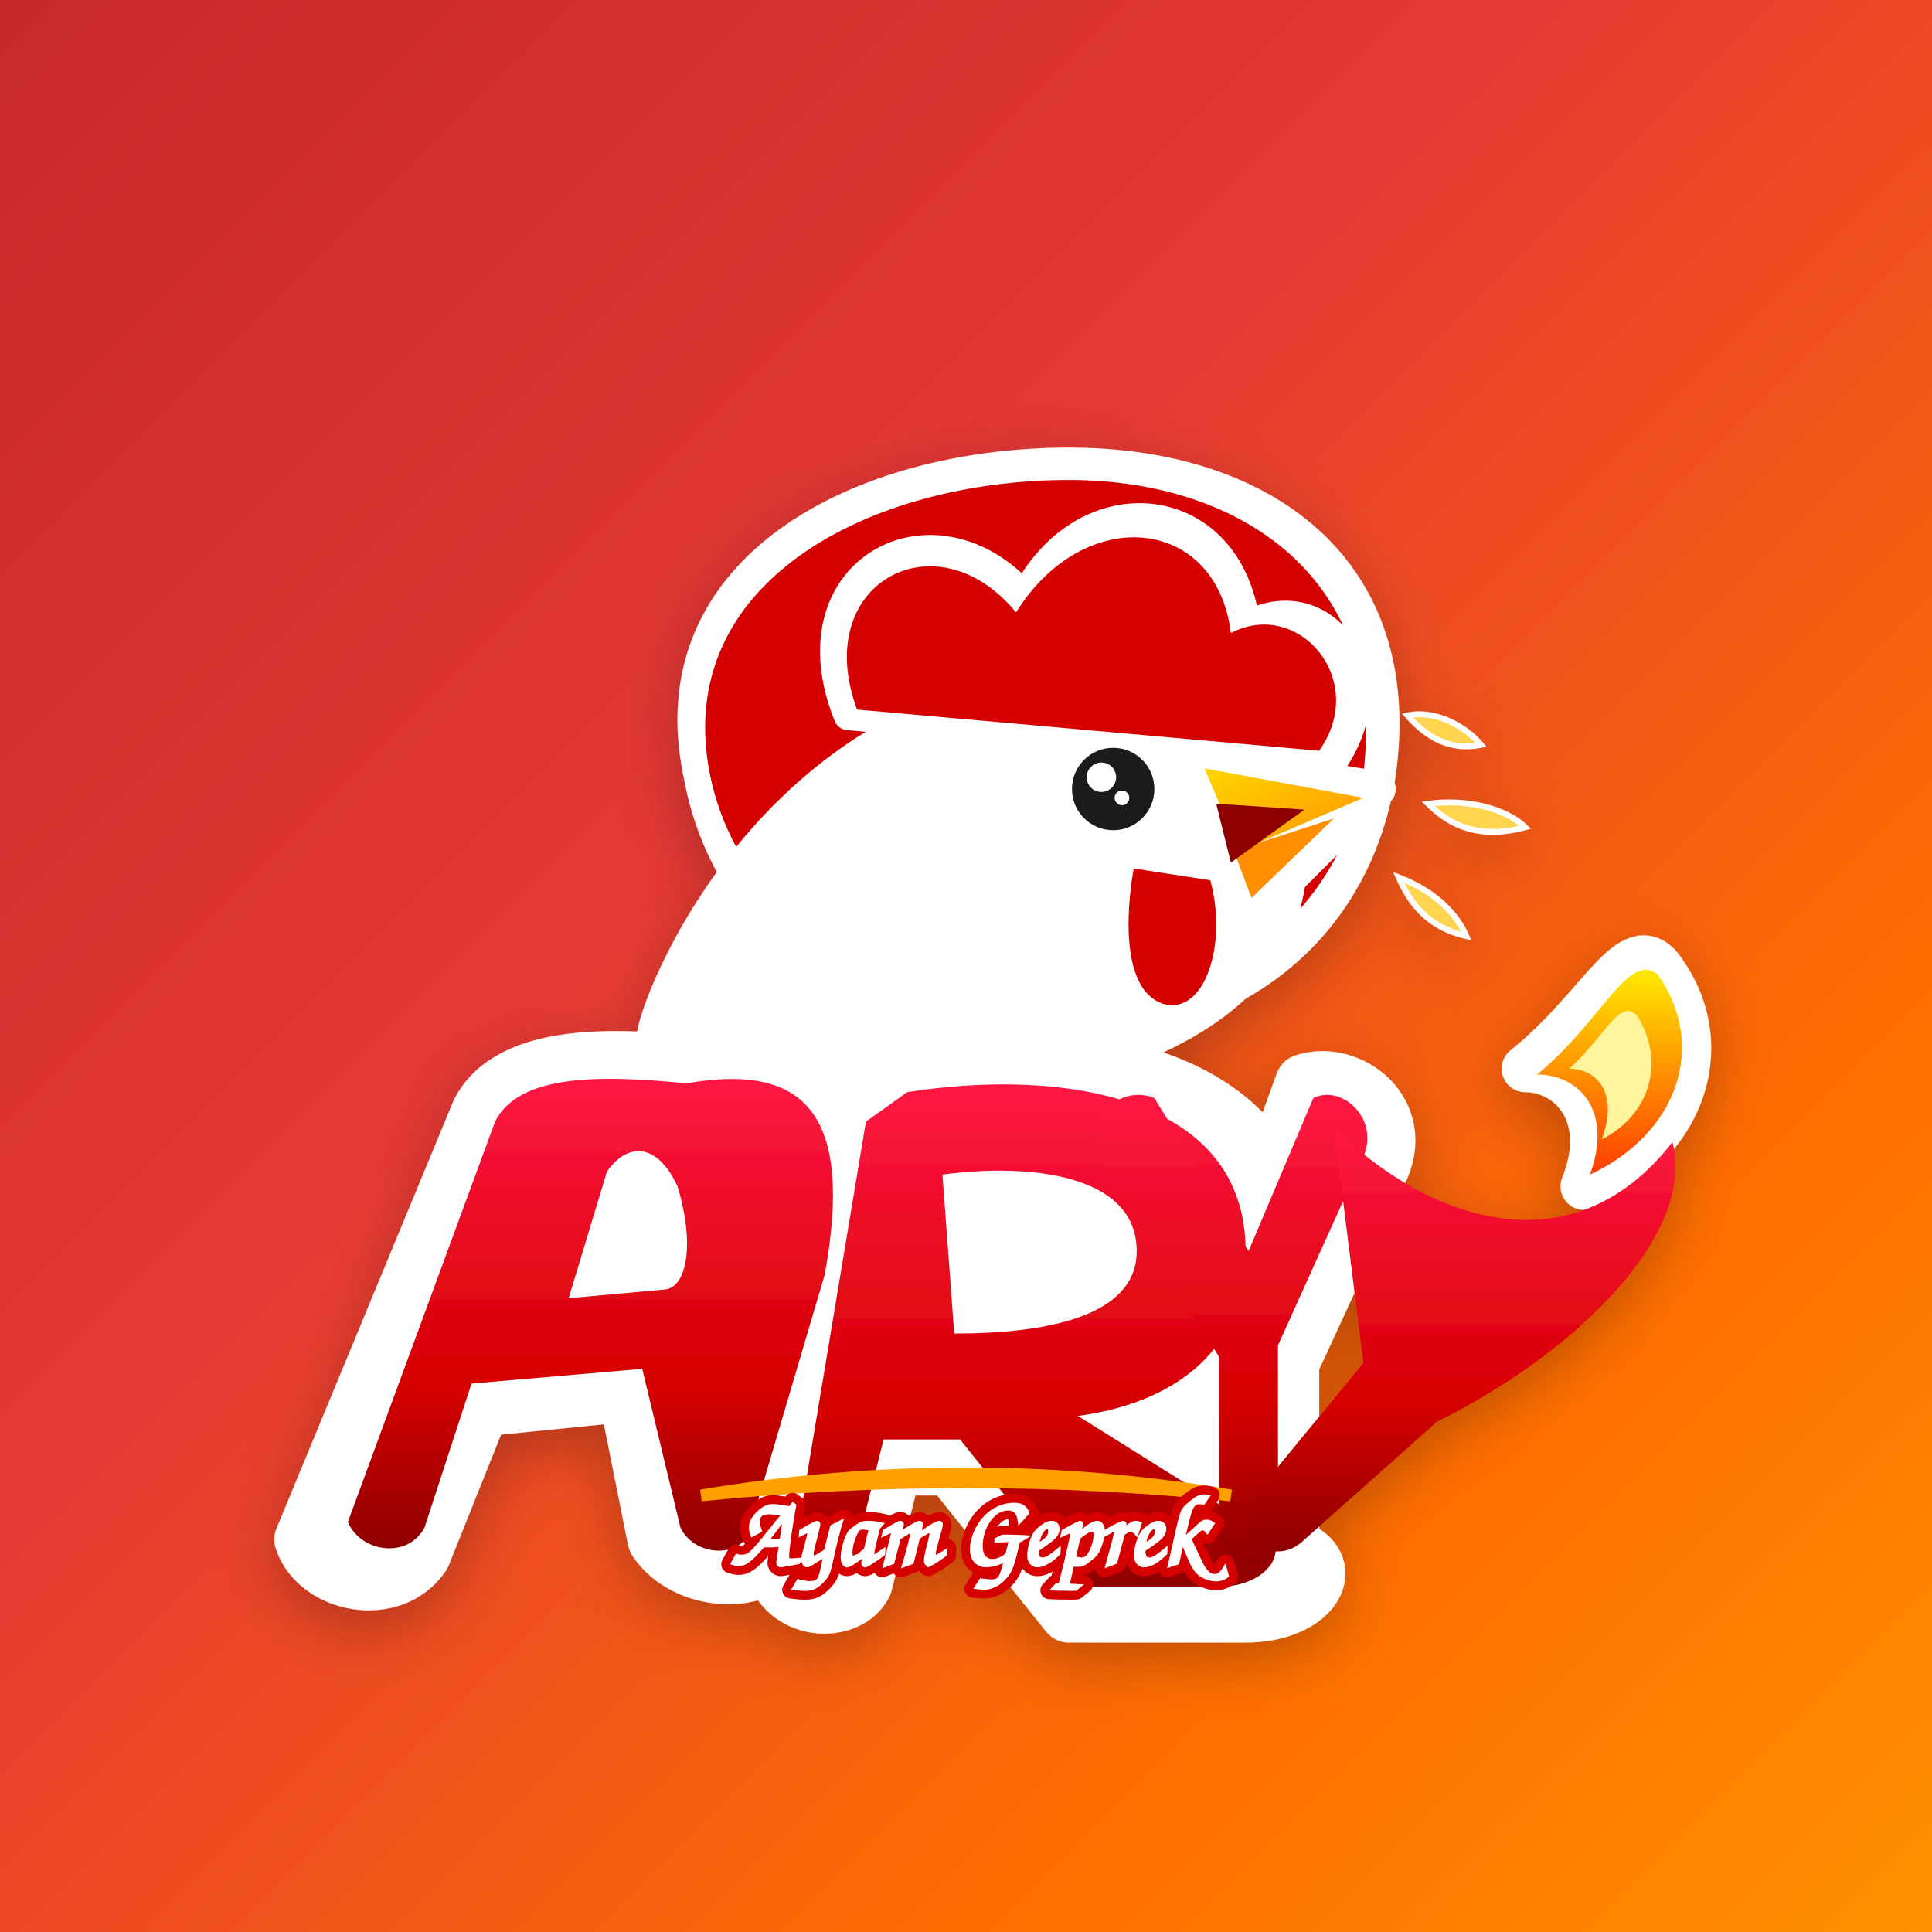
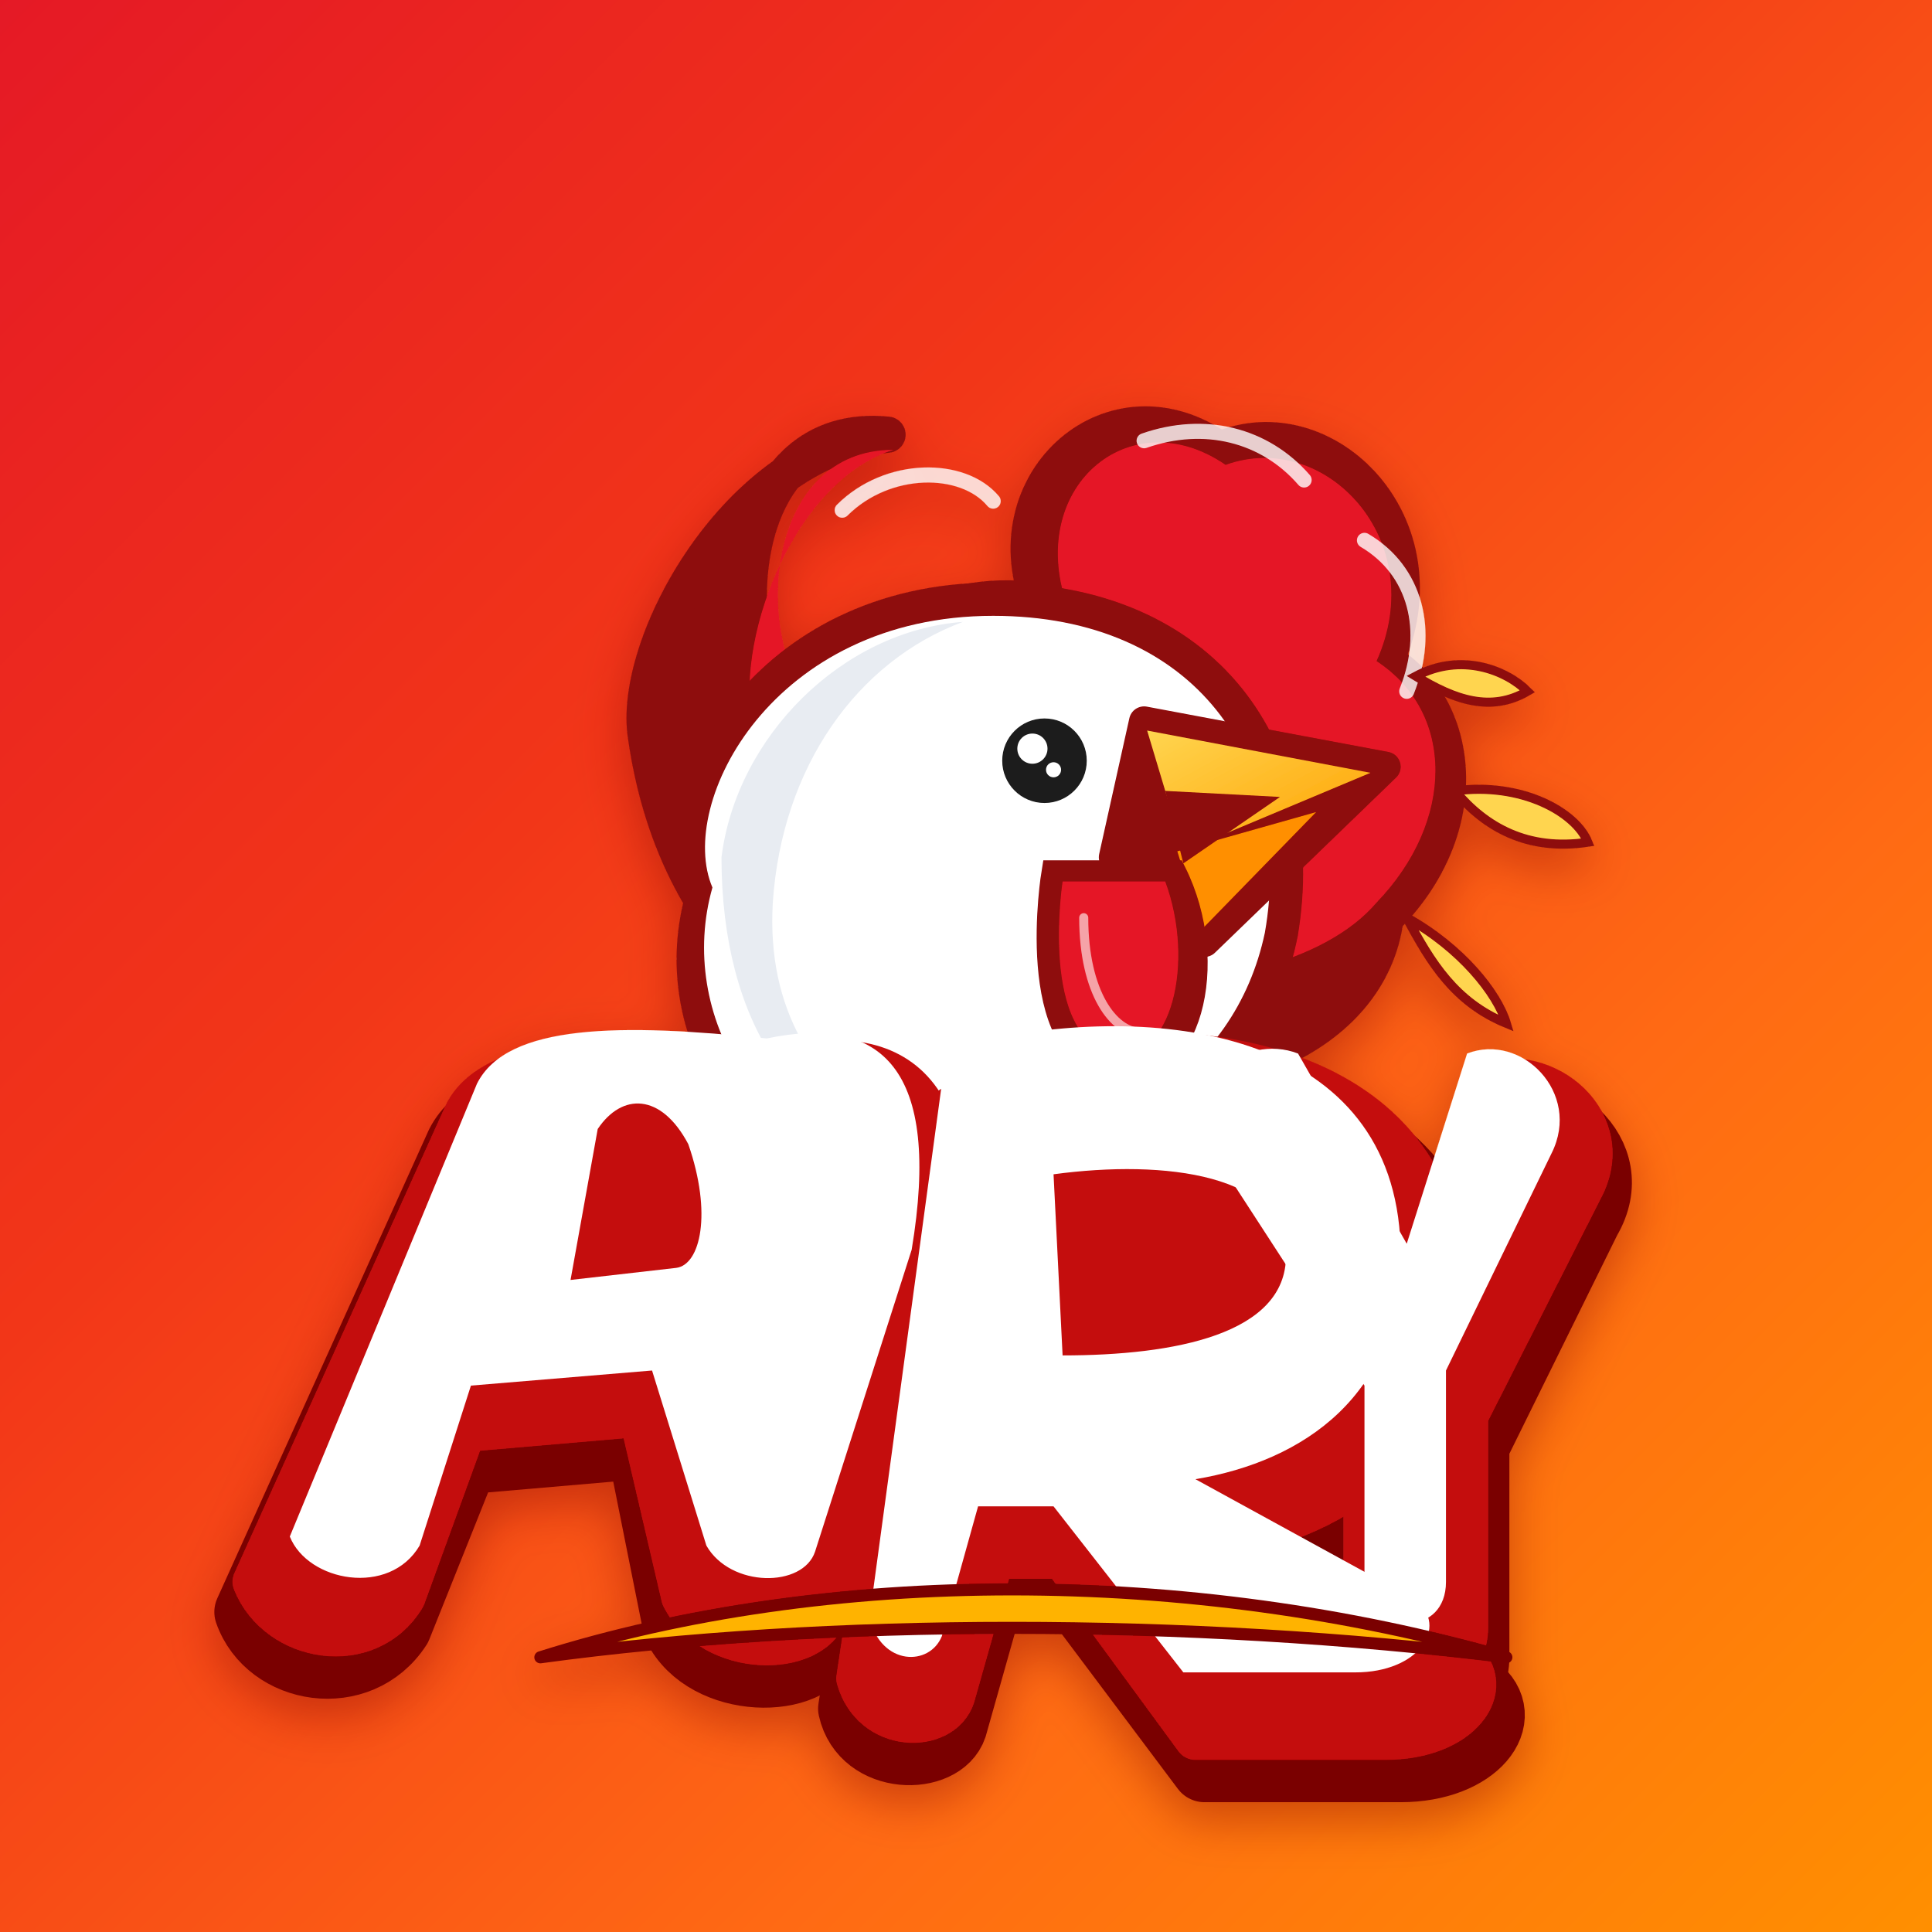
<svg xmlns="http://www.w3.org/2000/svg" viewBox="0 0 512 512" width="512" height="512">
  <defs>
-     <linearGradient id="bgRedOrangeMaskable" x1="0%" y1="0%" x2="100%" y2="100%">
-       <stop offset="0%" stop-color="#C62828" />
-       <stop offset="40%" stop-color="#E53935" />
-       <stop offset="75%" stop-color="#FF6D00" />
-       <stop offset="100%" stop-color="#FF9100" />
+     <linearGradient id="appIconBgGradM" x1="0%" y1="0%" x2="100%" y2="100%">
+       <stop offset="0%" stop-color="#E51926" />
+       <stop offset="35%" stop-color="#F23618" />
+       <stop offset="70%" stop-color="#FF6A14" />
+       <stop offset="100%" stop-color="#FF9000" />
    </linearGradient>
-     <linearGradient id="iconAryRedM" x1="0%" y1="0%" x2="0%" y2="100%">
-       <stop offset="0%" stop-color="#FF1744" />
-       <stop offset="65%" stop-color="#D50000" />
-       <stop offset="100%" stop-color="#8E0000" />
+     <linearGradient id="beakYellowGradM" x1="0%" y1="0%" x2="100%" y2="100%">
+       <stop offset="0%" stop-color="#FFD54F" />
+       <stop offset="100%" stop-color="#FFA000" />
    </linearGradient>
-     <linearGradient id="iconFlameGradM" x1="0%" y1="100%" x2="0%" y2="0%">
-       <stop offset="0%" stop-color="#FF3D00" />
-       <stop offset="50%" stop-color="#FF9100" />
-       <stop offset="100%" stop-color="#FFEA00" />
-     </linearGradient>
-     <linearGradient id="iconBeakGradM" x1="0%" y1="0%" x2="100%" y2="100%">
-       <stop offset="0%" stop-color="#FFD600" />
-       <stop offset="100%" stop-color="#FF9100" />
-     </linearGradient>
-     <filter id="iconElementShadowM" x="-15%" y="-15%" width="130%" height="130%">
-       <feDropShadow dx="0" dy="6" stdDeviation="10" flood-color="#000000" flood-opacity="0.25" />
+     <filter id="mascotShadowM" x="-10%" y="-10%" width="120%" height="120%">
+       <feDropShadow dx="0" dy="6" stdDeviation="8" flood-color="#800606" flood-opacity="0.4" />
    </filter>
  </defs>
-   <rect width="512" height="512" fill="url(#bgRedOrangeMaskable)" />
-   <g transform="translate(256, 252) scale(0.78)" filter="url(#iconElementShadowM)">
-     <path d="M -90 -60 C -105 -130, -35 -165, 35 -165 C 100 -165, 150 -130, 140 -60 C 133 -15, 100 20, 45 25 C -30 30, -80 -5, -90 -60 Z" fill="#FFFFFF" stroke="#FFFFFF" stroke-width="12" stroke-linejoin="round" />
-     <path d="M -87 -60 C -100 -125, -33 -160, 35 -160 C 95 -160, 143 -125, 135 -60 C 129 -20, 95 15, 43 20 C -25 25, -77 -10, -87 -60 Z" fill="#D50000" />
-     <path d="M -105 30 C -105 20, -65 -85, 40 -90 C 95 -92, 120 -55, 105 -10 C 95 15, 65 35, 5 45 C -55 55, -100 45, -105 30 Z" fill="#FFFFFF" stroke="#FFFFFF" stroke-width="14" stroke-linejoin="round" />
-     <path d="M -100 30 C -90 -60, -25 -85, 50 -85 C 100 -85, 115 -50, 100 -10 C 90 15, 60 40, -5 45 C -55 50, -95 40, -100 30 Z" fill="#FFFFFF" />
-     <g>
-       <path d="M -40 -80 C -60 -130, -10 -155, 20 -120 C 40 -160, 90 -155, 95 -110 C 120 -125, 145 -95, 125 -65 Z" fill="#FFFFFF" stroke="#FFFFFF" stroke-width="10" stroke-linejoin="round" />
-       <path d="M -37 -82 C -53 -125, -10 -148, 17 -115 C 40 -152, 85 -148, 90 -108 C 113 -120, 137 -92, 120 -68 Z" fill="#D50000" />
+   <rect width="512" height="512" fill="url(#appIconBgGradM)" />
+   <g id="master-artwork" transform="translate(256, 256) scale(0.8) translate(-256, -256)" filter="url(#mascotShadowM)">
+     <g id="rooster-character">
+       <path d="M 230 80 C 180 75, 175 145, 195 175 C 220 150, 245 130, 280 135 C 265 95, 305 60, 340 85 C 375 70, 415 110, 395 155 C 420 170, 425 210, 395 240 C 390 280, 340 300, 290 290 C 210 295, 160 250, 150 180 C 145 150, 180 85, 230 80 Z" fill="#8E0808" stroke="#8E0808" stroke-width="12" stroke-linejoin="round" />
+       <path d="M 232 85 C 190 85, 185 145, 205 170 C 235 145, 255 130, 290 138 C 275 98, 310 68, 342 90 C 375 78, 410 115, 392 155 C 418 172, 418 208, 392 235 C 375 255, 335 265, 295 260 C 240 260, 195 230, 185 175 C 180 145, 200 95, 232 85 Z" fill="#E51926" />
+       <path d="M 215 105 C 230 90, 255 90, 265 102" fill="none" stroke="#FFFFFF" stroke-width="5" stroke-linecap="round" stroke-opacity="0.8" />
+       <path d="M 315 82 C 335 75, 355 80, 368 95" fill="none" stroke="#FFFFFF" stroke-width="5" stroke-linecap="round" stroke-opacity="0.8" />
+       <path d="M 388 115 C 405 125, 410 145, 402 165" fill="none" stroke="#FFFFFF" stroke-width="5" stroke-linecap="round" stroke-opacity="0.8" />
+       <path d="M 170 230 C 155 200, 190 135, 265 135 C 335 135, 370 185, 360 245 C 350 295, 305 325, 235 325 C 185 325, 155 275, 170 230 Z" fill="#8E0808" stroke="#8E0808" stroke-width="12" stroke-linejoin="round" />
+       <path d="M 172 230 C 160 202, 192 140, 265 140 C 332 140, 365 188, 355 245 C 345 292, 302 320, 235 320 C 188 320, 160 272, 172 230 Z" fill="#FFFFFF" />
+       <path d="M 175 220 C 180 180, 215 145, 255 142 C 220 155, 195 190, 192 235 C 190 270, 205 295, 235 315 C 200 310, 175 275, 175 220 Z" fill="#E8ECF2" />
+       <circle cx="282" cy="188" r="14" fill="#1A1A1A" />
+       <circle cx="278" cy="184" r="5" fill="#FFFFFF" />
+       <circle cx="285" cy="191" r="2.5" fill="#FFFFFF" />
+       <path d="M 315 175 L 395 190 L 335 248 L 305 220 Z" fill="#8E0808" stroke="#8E0808" stroke-width="10" stroke-linejoin="round" />
+       <path d="M 316 178 L 390 192 L 328 218 Z" fill="url(#beakYellowGradM)" />
+       <path d="M 326 218 L 372 205 L 334 244 Z" fill="#FF8F00" />
+       <path d="M 322 198 L 360 200 L 328 222 Z" fill="#8E0808" />
+       <path d="M 285 225 C 285 225, 275 285, 305 290 C 330 295, 340 255, 325 225 Z" fill="#8E0808" stroke="#8E0808" stroke-width="8" />
+       <path d="M 288 228 C 288 228, 280 280, 305 285 C 324 288, 332 255, 322 228 Z" fill="#E51926" />
+       <path d="M 295 240 C 295 265, 305 278, 314 278" fill="none" stroke="#FFFFFF" stroke-width="3" stroke-linecap="round" stroke-opacity="0.6" />
+       <g fill="#FFD54F" stroke="#8E0808" stroke-width="3">
+         <path d="M 405 160 C 420 152, 435 158, 442 165 C 430 172, 418 168, 405 160 Z" />
+         <path d="M 418 198 C 440 195, 458 205, 462 215 C 442 218, 428 210, 418 198 Z" />
+         <path d="M 402 240 C 420 250, 432 265, 435 275 C 418 268, 410 255, 402 240 Z" />
+       </g>
    </g>
-     <circle cx="50" cy="-55" r="14" fill="#1A1A1A" />
-     <circle cx="46" cy="-59" r="5" fill="#FFFFFF" />
-     <circle cx="53" cy="-52" r="2.5" fill="#FFFFFF" />
-     <path d="M 80 -65 L 140 -55 L 100 -15 L 77 -35 Z" fill="#FFFFFF" stroke="#FFFFFF" stroke-width="12" stroke-linejoin="round" />
-     <path d="M 81 -62 L 135 -52 L 93 -34 Z" fill="url(#iconBeakGradM)" />
-     <path d="M 91 -34 L 125 -45 L 97 -18 Z" fill="#FF8F00" />
-     <path d="M 85 -50 L 115 -48 L 90 -30 Z" fill="#8E0000" />
-     <path d="M 55 -30 C 55 -30, 45 15, 67 22 C 85 28, 93 0, 85 -25 Z" fill="#FFFFFF" stroke="#FFFFFF" stroke-width="8" />
-     <path d="M 57 -28 C 57 -28, 49 12, 67 18 C 81 22, 89 -2, 83 -24 Z" fill="#D50000" />
-     <g fill="#FFD54F" stroke="#FFFFFF" stroke-width="2">
-       <path d="M 150 -80 C 160 -82, 170 -76, 175 -70 C 165 -68, 157 -72, 150 -80 Z" />
-       <path d="M 157 -50 C 173 -52, 185 -47, 190 -42 C 175 -38, 165 -42, 157 -50 Z" />
-       <path d="M 147 -25 C 160 -20, 167 -12, 170 -5 C 157 -8, 151 -16, 147 -25 Z" />
+     <g id="ary-3d-text" transform="translate(0, 10)">
+       <path d="M 195 290 C 235 280, 260 300, 245 365 L 210 470 C 205 485, 170 485, 160 465 L 148 405 L 90 410 L 68 465 C 55 485, 25 480, 18 460 L 88 305 C 98 285, 140 285, 195 290 Z" fill="#7A0000" stroke="#7A0000" stroke-width="22" stroke-linejoin="round" stroke-linecap="round" />
+       <path d="M 270 290 C 335 275, 420 290, 420 365 C 420 415, 385 438, 345 445 L 425 485 C 438 495, 425 512, 400 512 L 335 512 L 290 452 L 265 452 L 252 498 C 248 510, 222 510, 218 492 L 248 305 Z" fill="#7A0000" stroke="#7A0000" stroke-width="22" stroke-linejoin="round" stroke-linecap="round" />
+       <path d="M 430 295 C 450 288, 475 308, 462 330 L 425 405 L 425 475 C 425 495, 395 495, 388 475 L 388 410 L 335 330 C 322 305, 345 288, 365 295 L 408 360 Z" fill="#7A0000" stroke="#7A0000" stroke-width="22" stroke-linejoin="round" stroke-linecap="round" />
+       <path d="M 195 280 C 235 270, 258 290, 245 355 L 210 460 C 205 475, 172 475, 162 455 L 148 395 L 90 400 L 70 455 C 58 475, 28 470, 20 450 L 90 295 C 100 275, 142 275, 195 280 Z" fill="#C40D0D" stroke="#C40D0D" stroke-width="14" stroke-linejoin="round" />
+       <path d="M 270 280 C 335 265, 415 280, 415 355 C 415 405, 380 428, 342 435 L 420 475 C 432 485, 420 502, 395 502 L 332 502 L 288 442 L 265 442 L 252 488 C 248 500, 225 500, 220 482 L 248 295 Z" fill="#C40D0D" stroke="#C40D0D" stroke-width="14" stroke-linejoin="round" />
+       <path d="M 428 285 C 448 278, 472 298, 460 320 L 422 395 L 422 465 C 422 485, 395 485, 388 465 L 388 400 L 335 320 C 322 295, 345 278, 365 285 L 405 350 Z" fill="#C40D0D" stroke="#C40D0D" stroke-width="14" stroke-linejoin="round" />
+       <path d="M 190 270 C 228 262, 248 280, 238 340 L 206 440 C 202 452, 178 452, 170 438 L 152 380 L 92 385 L 75 438 C 65 455, 38 450, 32 435 L 94 285 C 104 265, 142 265, 190 270 Z" fill="#FFFFFF" />
+       <path d="M 125 350 L 160 346 C 168 345, 172 328, 164 305 C 155 288, 142 288, 134 300 Z" fill="#C40D0D" />
+       <path d="M 265 270 C 325 258, 400 270, 400 342 C 400 388, 368 410, 332 416 L 405 456 C 416 465, 406 480, 385 480 L 328 480 L 285 425 L 260 425 L 248 468 C 244 478, 228 478, 224 462 L 248 285 Z" fill="#FFFFFF" />
+       <path d="M 285 315 C 322 310, 362 315, 362 342 C 362 368, 325 375, 288 375 Z" fill="#C40D0D" />
+       <path d="M 422 275 C 440 268, 460 288, 450 308 L 415 380 L 415 450 C 415 468, 392 468, 388 450 L 388 385 L 338 308 C 326 285, 348 268, 366 275 L 402 338 Z" fill="#FFFFFF" />
    </g>
-     <g transform="translate(-250, -180)">
-       <path d="M 165 220 C 210 210, 225 230, 215 290 L 185 385 C 180 395, 155 395, 145 380 L 135 330 L 85 335 L 65 385 C 55 400, 30 395, 25 380 L 85 235 C 95 215, 130 215, 165 220 Z" fill="#FFFFFF" stroke="#FFFFFF" stroke-width="20" stroke-linejoin="round" stroke-linecap="round" />
-       <path d="M 225 220 C 285 210, 360 220, 360 285 C 360 325, 330 345, 295 350 L 365 385 C 375 392, 365 405, 345 405 L 285 405 L 245 355 L 225 355 L 215 395 C 210 405, 190 405, 185 390 L 210 230 Z" fill="#FFFFFF" stroke="#FFFFFF" stroke-width="20" stroke-linejoin="round" stroke-linecap="round" />
-       <path d="M 365 225 C 380 220, 400 235, 390 255 L 360 320 L 360 385 C 360 400, 335 400, 330 385 L 330 325 L 285 255 C 275 235, 295 220, 310 225 L 345 280 Z" fill="#FFFFFF" stroke="#FFFFFF" stroke-width="20" stroke-linejoin="round" stroke-linecap="round" />
-       <path d="M 485 185 C 505 210, 495 245, 460 260 C 470 235, 455 220, 440 220 C 465 200, 475 175, 485 185 Z" fill="#FFFFFF" stroke="#FFFFFF" stroke-width="16" stroke-linejoin="round" />
-       <path d="M 155 225 C 195 218, 212 235, 202 290 L 176 378 C 173 386, 158 386, 153 376 L 140 322 L 82 327 L 66 376 C 60 387, 44 384, 40 374 L 90 238 C 98 222, 125 222, 155 225 Z" fill="url(#iconAryRedM)" />
-       <path d="M 115 298 L 148 295 C 155 294, 158 280, 152 260 C 145 245, 135 245, 128 255 Z" fill="#FFFFFF" />
-       <path d="M 230 228 C 280 220, 345 228, 345 282 C 345 318, 318 334, 288 338 L 352 378 C 360 384, 352 396, 336 396 L 288 396 L 248 346 L 222 346 L 212 386 C 208 394, 196 394, 192 382 L 216 238 Z" fill="url(#iconAryRedM)" />
-       <path d="M 242 256 C 272 252, 308 256, 308 282 C 308 304, 278 310, 246 310 Z" fill="#FFFFFF" />
-       <path d="M 368 230 C 378 225, 392 238, 384 252 L 356 314 L 356 380 C 356 392, 340 392, 336 380 L 336 318 L 296 252 C 288 238, 302 225, 314 230 L 346 282 Z" fill="url(#iconAryRedM)" />
-       <path d="M 375 240 C 405 270, 455 290, 490 245 C 498 275, 460 315, 410 340 L 365 380 C 355 390, 340 380, 348 365 L 385 320 Z" fill="url(#iconAryRedM)" />
-       <path d="M 485 188 C 502 212, 492 242, 462 256 C 470 234, 458 222, 444 222 C 466 204, 475 180, 485 188 Z" fill="url(#iconFlameGradM)" />
-       <path d="M 478 202 C 488 218, 482 236, 466 244 C 472 228, 464 220, 455 220 C 468 208, 472 196, 478 202 Z" fill="#FFF59D" />
-     </g>
-     <g transform="translate(0, 185)">
-       <path d="M -90 0 C -30 -10, 30 -10, 90 0 C 30 -6, -30 -6, -90 0 Z" fill="#FFA000" stroke="#FFA000" stroke-width="4" />
-       <text x="0" y="24" text-anchor="middle" font-family="'Brush Script MT', 'Lobster', cursive, sans-serif" font-size="34" font-weight="900" font-style="italic" fill="#FFFFFF" stroke="#D50000" stroke-width="6" stroke-linejoin="round" paint-order="stroke fill">
-         Ayam Geprek
-       </text>
-     </g>
+     <path d="M 115 485 C 210 455, 330 455, 435 485 C 330 472, 210 472, 115 485 Z" fill="#FFB300" stroke="#7A0000" stroke-width="4" stroke-linejoin="round" />
  </g>
</svg>
